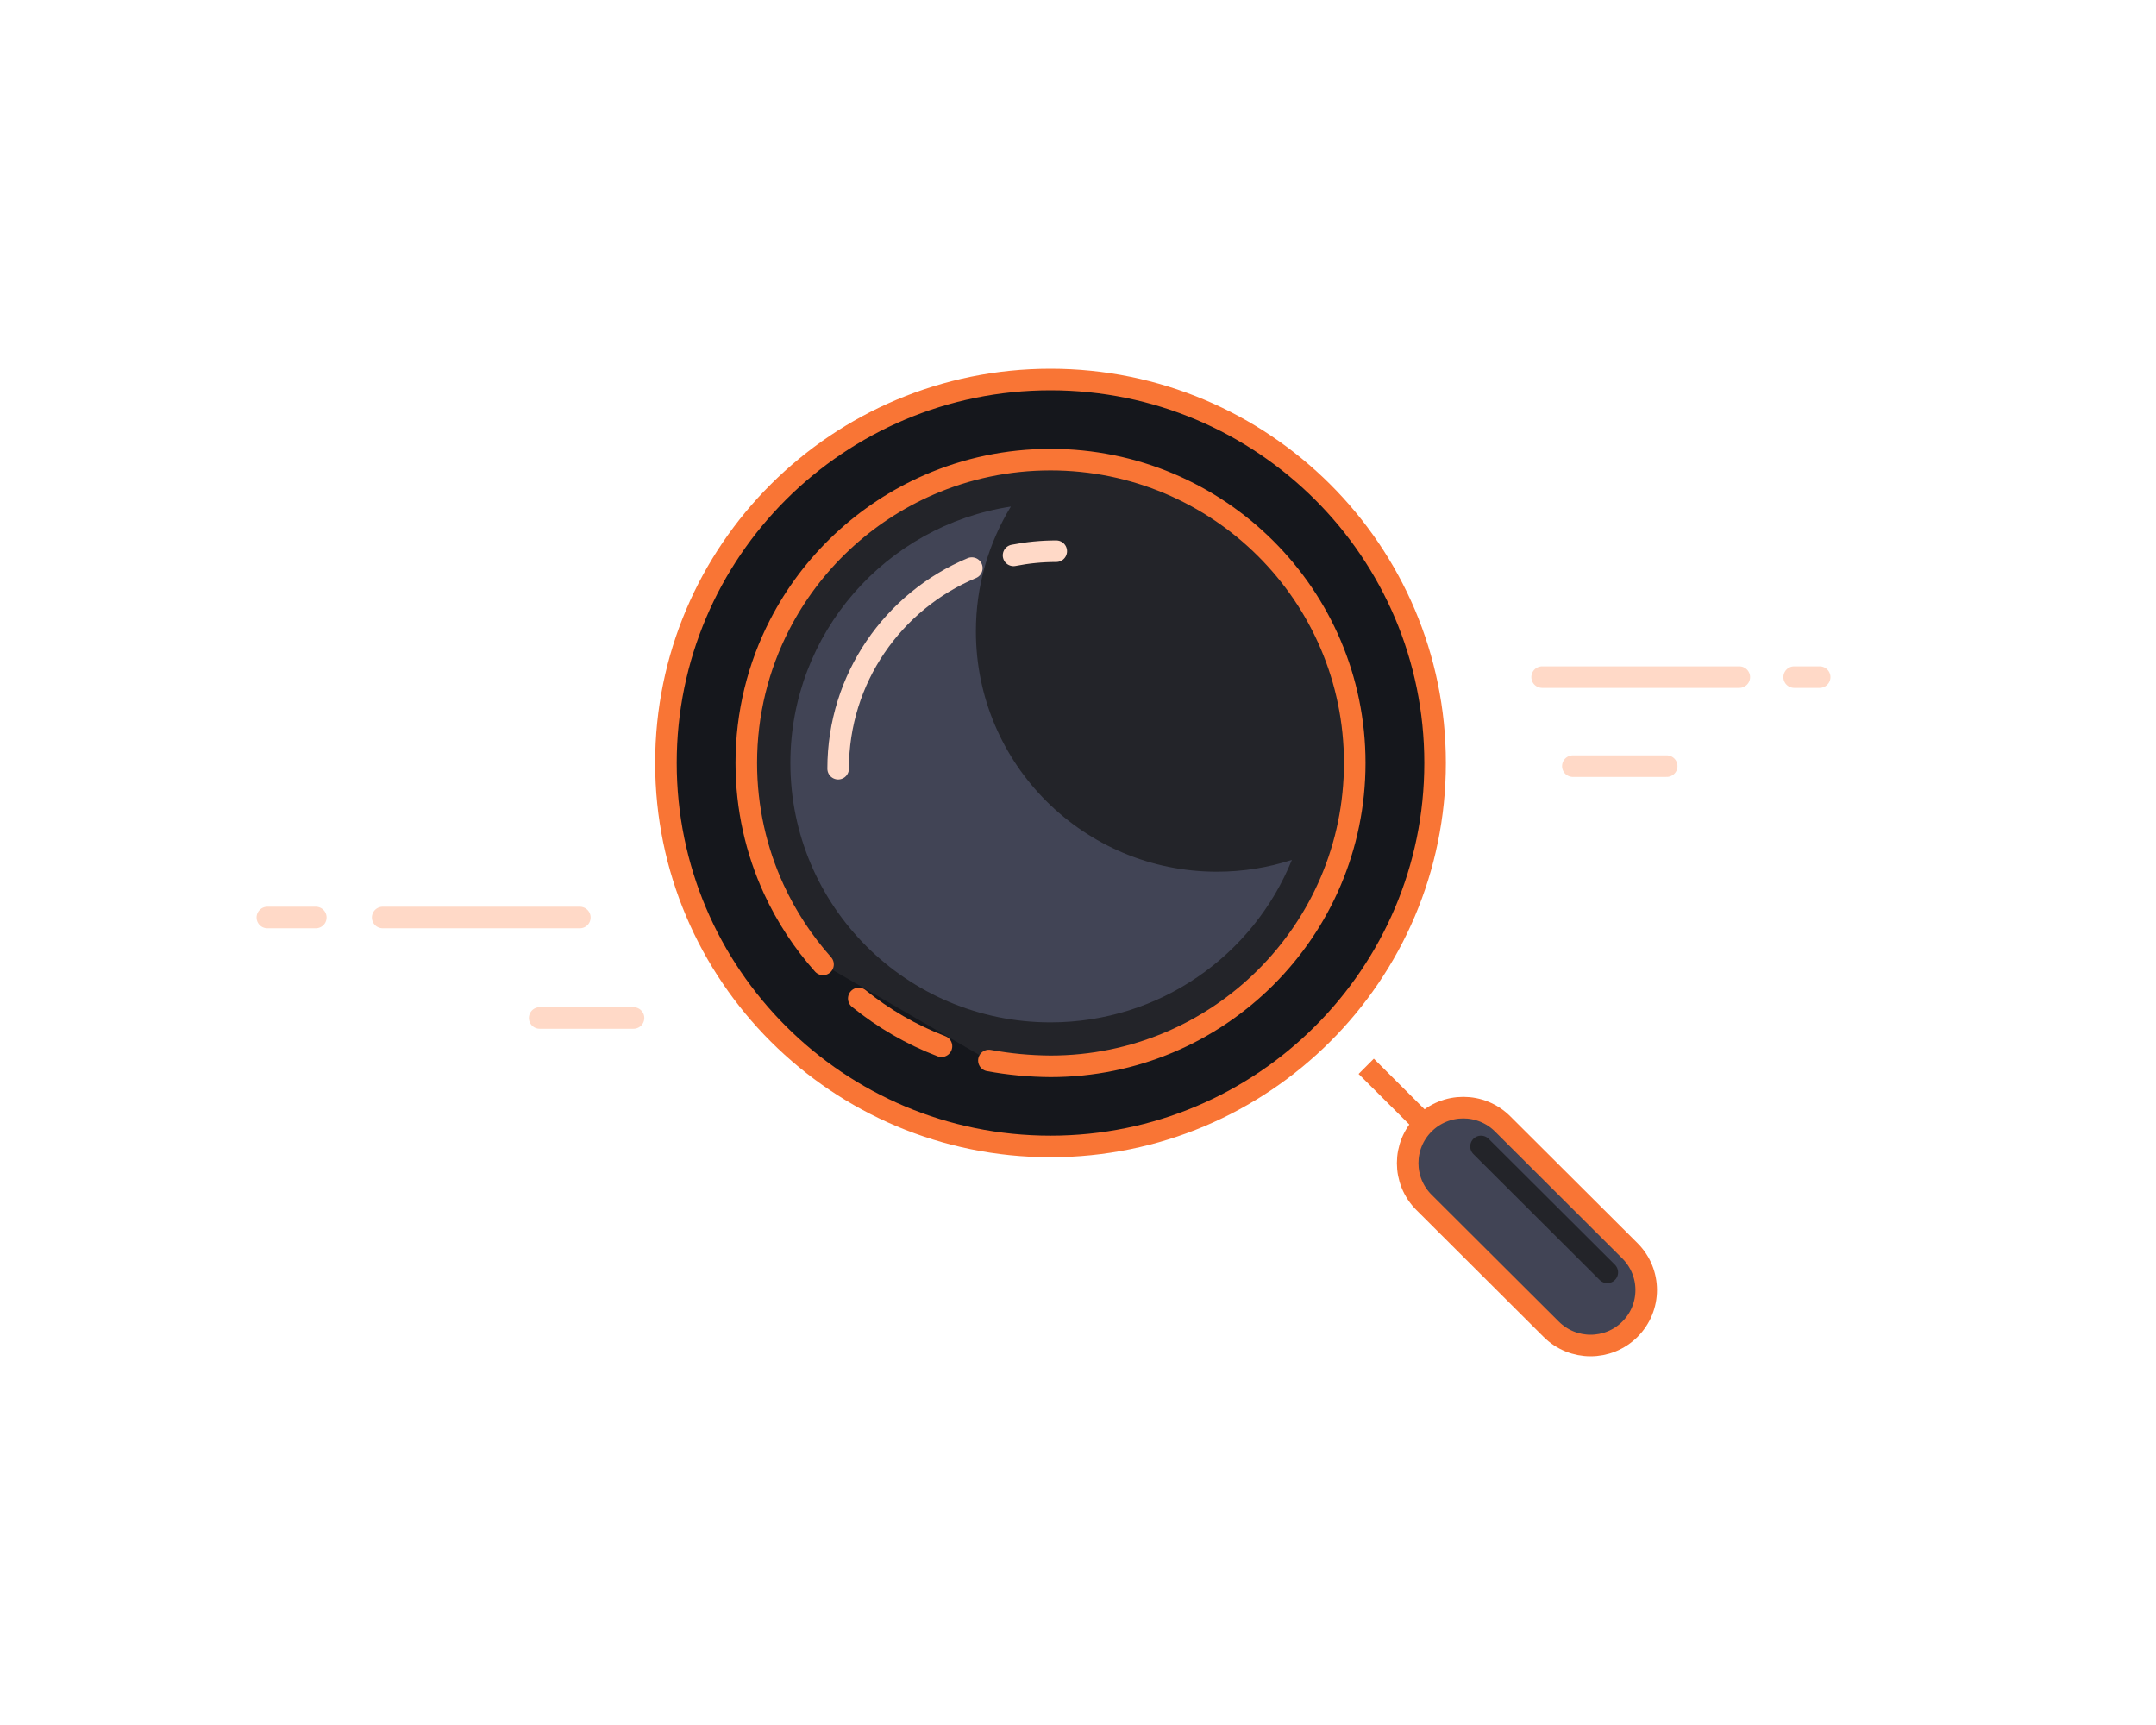
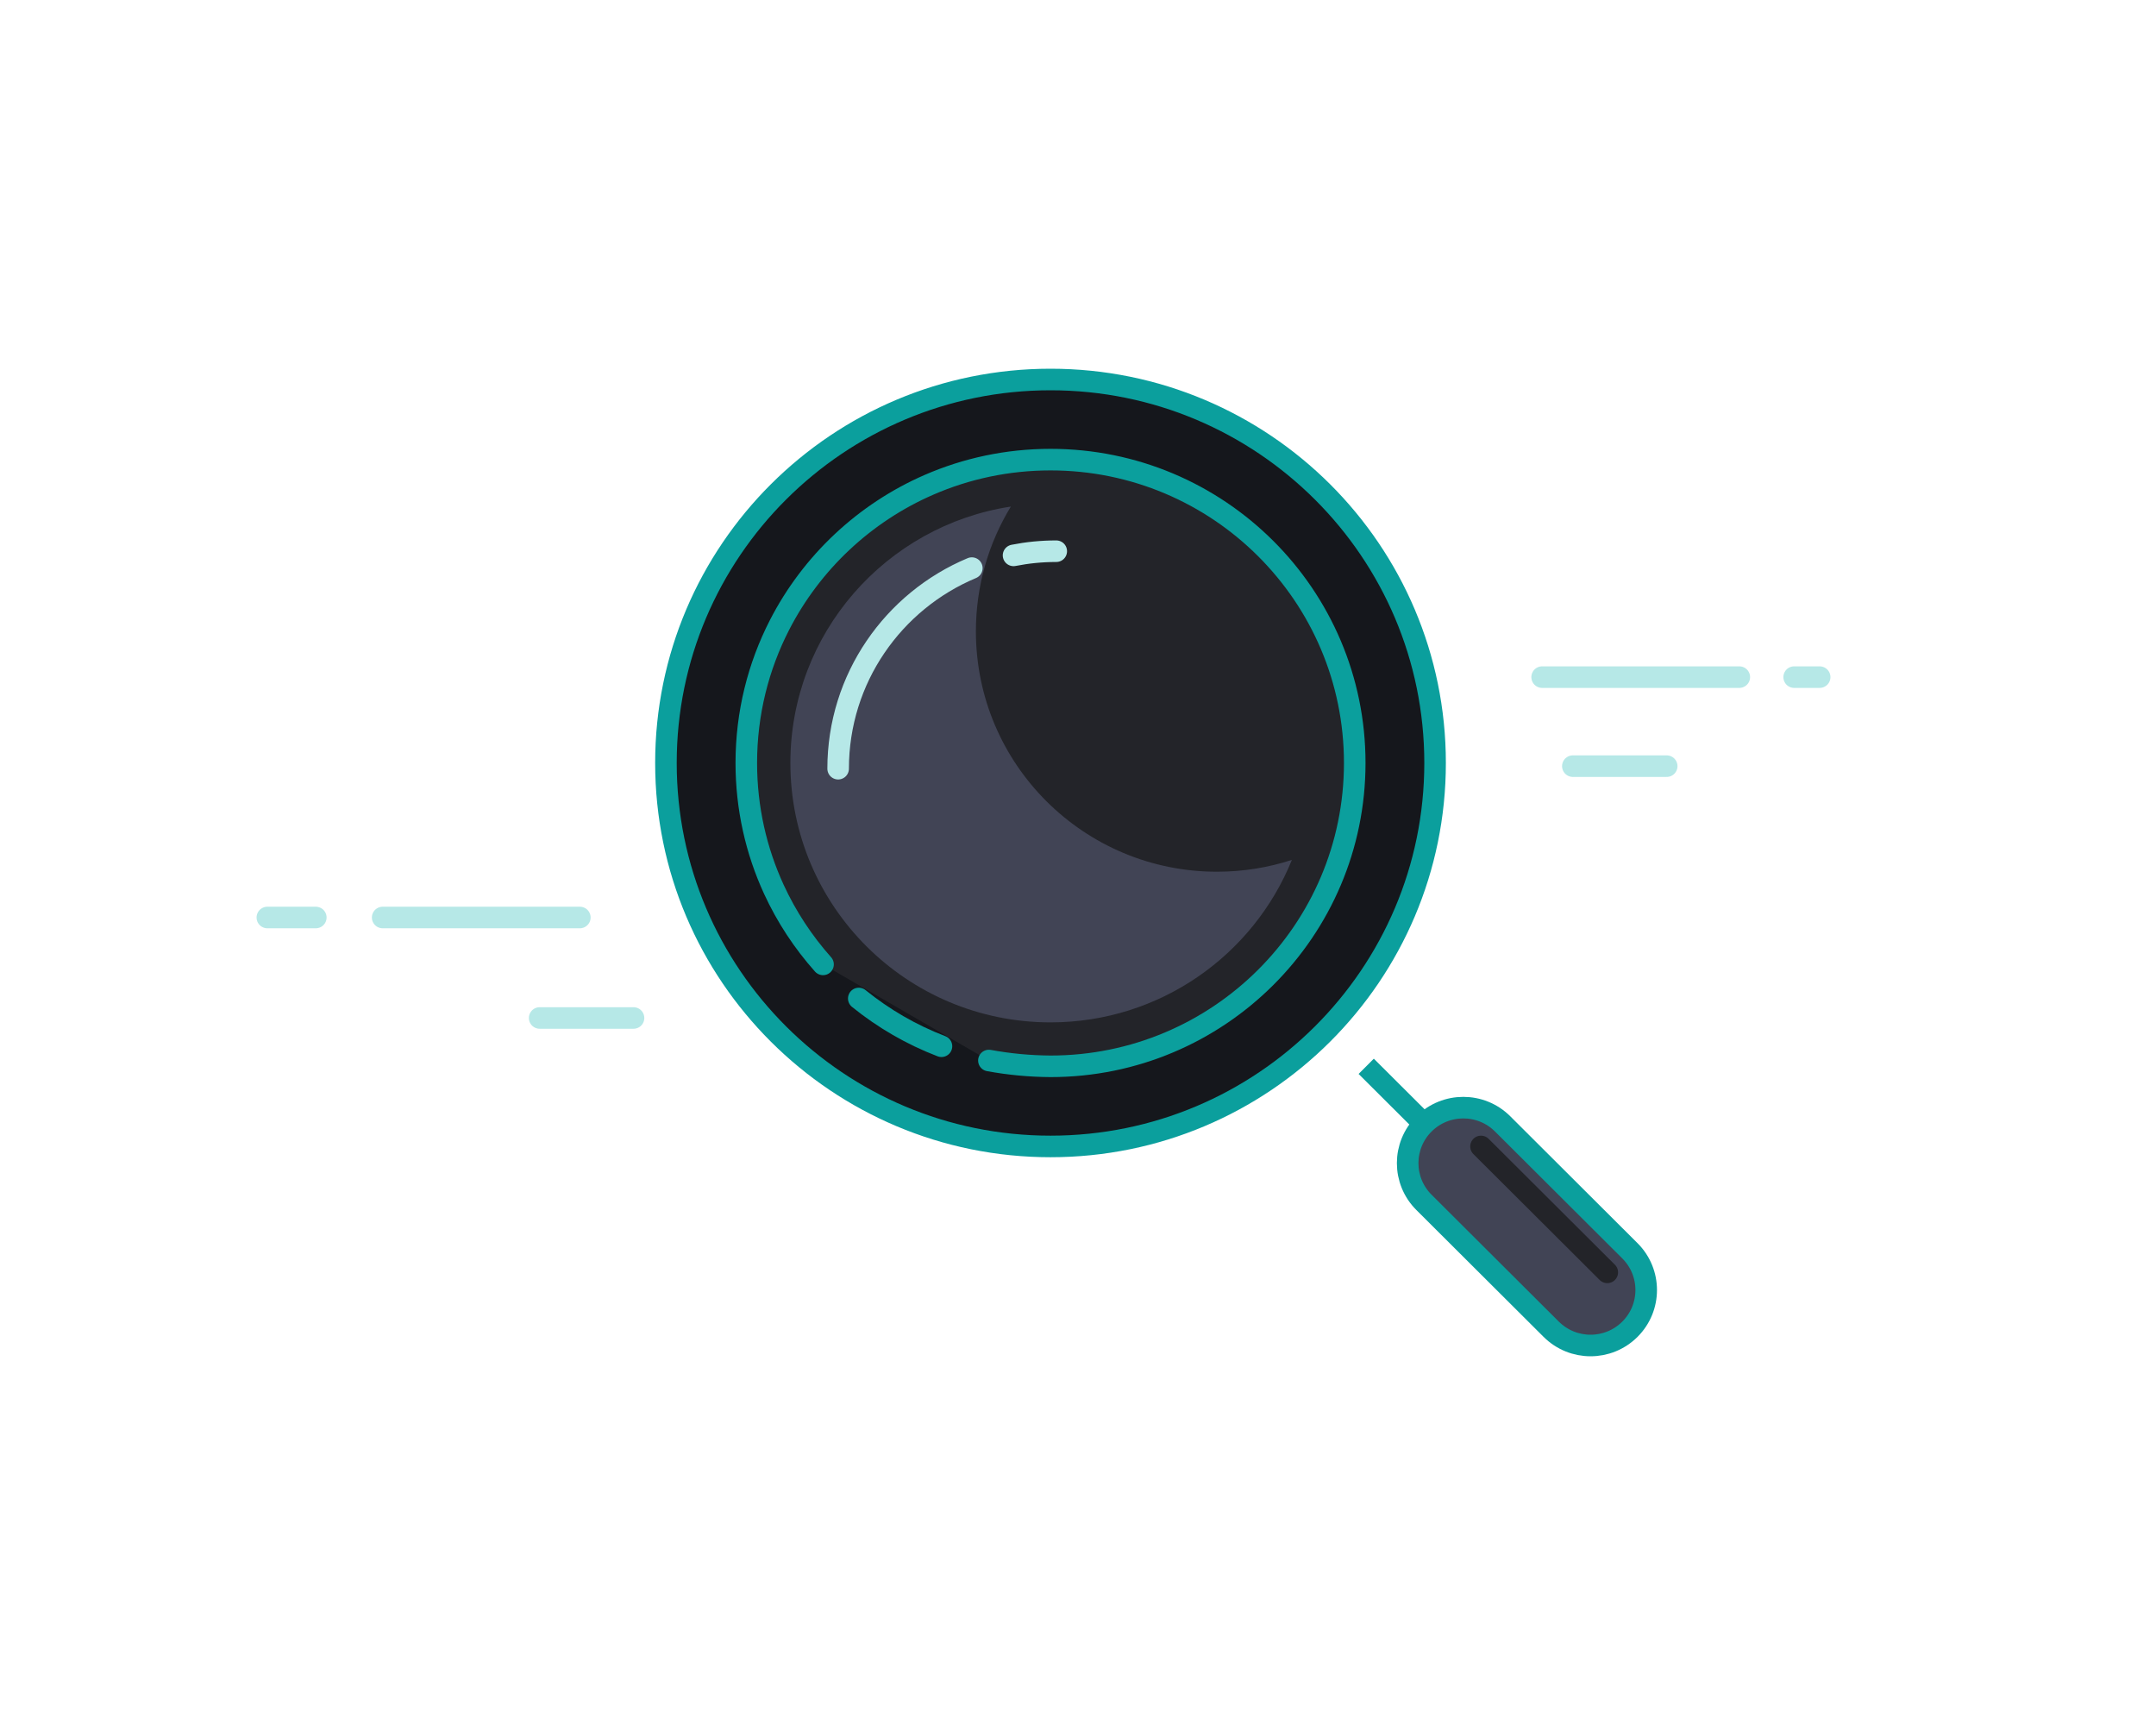
<svg xmlns="http://www.w3.org/2000/svg" width="250" height="200" viewBox="0 0 250 200" fill="none">
-   <path d="M121.813 132.921C146.441 132.921 166.406 113.016 166.406 88.461C166.406 63.906 146.441 44 121.813 44C97.184 44 77.219 63.906 77.219 88.461C77.219 113.016 97.184 132.921 121.813 132.921Z" fill="#15171C" stroke="#F97535" stroke-width="2.5" />
+   <path d="M121.813 132.921C146.441 132.921 166.406 113.016 166.406 88.461C166.406 63.906 146.441 44 121.813 44C97.184 44 77.219 63.906 77.219 88.461C77.219 113.016 97.184 132.921 121.813 132.921Z" fill="#15171C" stroke="#0b9f9d" stroke-width="2.5" />
  <path fill-rule="evenodd" clip-rule="evenodd" d="M114.668 122.959C117.009 123.39 119.391 123.614 121.813 123.631C141.295 123.631 157.089 107.885 157.089 88.461C157.089 69.037 141.295 53.29 121.813 53.29C116.808 53.29 112.047 54.329 107.735 56.203C100.24 59.459 94.101 65.235 90.393 72.457C87.928 77.258 86.538 82.697 86.538 88.461C86.538 93.69 87.682 98.652 89.735 103.113C91.201 106.297 93.13 109.226 95.436 111.813" fill="#232429" />
-   <path d="M114.668 122.959C117.009 123.39 119.391 123.614 121.813 123.631C141.295 123.631 157.089 107.885 157.089 88.461C157.089 69.037 141.295 53.29 121.813 53.29C116.808 53.29 112.047 54.329 107.735 56.203C100.24 59.459 94.101 65.235 90.393 72.457C87.928 77.258 86.538 82.697 86.538 88.461C86.538 93.69 87.682 98.652 89.735 103.113C91.201 106.297 93.13 109.226 95.436 111.813" stroke="#F97535" stroke-width="2.5" stroke-linecap="round" />
-   <path d="M99.579 115.767C102.439 118.084 105.669 119.964 109.168 121.304" stroke="#F97535" stroke-width="2.5" stroke-linecap="round" />
-   <path d="M158.42 123.631L166.407 131.594" stroke="#F97535" stroke-width="2.5" />
-   <path fill-rule="evenodd" clip-rule="evenodd" d="M165.116 130.307C162.597 132.819 162.597 136.892 165.116 139.404L179.872 154.116C182.392 156.628 186.477 156.628 188.996 154.116C191.516 151.604 191.516 147.531 188.996 145.019L174.24 130.307C171.721 127.795 167.636 127.795 165.116 130.307Z" fill="#414455" stroke="#F97535" stroke-width="2.5" />
+   <path d="M114.668 122.959C117.009 123.39 119.391 123.614 121.813 123.631C141.295 123.631 157.089 107.885 157.089 88.461C157.089 69.037 141.295 53.29 121.813 53.29C116.808 53.29 112.047 54.329 107.735 56.203C100.24 59.459 94.101 65.235 90.393 72.457C87.928 77.258 86.538 82.697 86.538 88.461C86.538 93.69 87.682 98.652 89.735 103.113C91.201 106.297 93.13 109.226 95.436 111.813" stroke="#0b9f9d" stroke-width="2.5" stroke-linecap="round" />
+   <path d="M99.579 115.767C102.439 118.084 105.669 119.964 109.168 121.304" stroke="#0b9f9d" stroke-width="2.5" stroke-linecap="round" />
+   <path d="M158.42 123.631L166.407 131.594" stroke="#0b9f9d" stroke-width="2.5" />
+   <path fill-rule="evenodd" clip-rule="evenodd" d="M165.116 130.307C162.597 132.819 162.597 136.892 165.116 139.404L179.872 154.116C182.392 156.628 186.477 156.628 188.996 154.116C191.516 151.604 191.516 147.531 188.996 145.019L174.24 130.307C171.721 127.795 167.636 127.795 165.116 130.307Z" fill="#414455" stroke="#0b9f9d" stroke-width="2.5" />
  <path d="M171.731 132.921L186.374 147.52" stroke="#232429" stroke-width="2.5" stroke-linecap="round" />
  <path fill-rule="evenodd" clip-rule="evenodd" d="M113.161 73.198C113.161 88.591 125.676 101.069 141.115 101.069C144.148 101.069 147.068 100.587 149.802 99.697C145.339 110.74 134.489 118.536 121.813 118.536C105.153 118.536 91.648 105.071 91.648 88.461C91.648 73.41 102.737 60.941 117.214 58.733C114.642 62.951 113.161 67.902 113.161 73.198Z" fill="#414455" />
-   <path d="M122.479 63.908C120.784 63.908 119.127 64.074 117.526 64.391M112.688 65.867C103.581 69.682 97.187 78.659 97.187 89.124" stroke="#FFD9C7" stroke-width="2.5" stroke-linecap="round" />
-   <path d="M193.263 88.829H182.38M201.682 78.507H178.818H201.682ZM211 78.507H208.043H211Z" stroke="#FFD9C7" stroke-width="2.5" stroke-linecap="round" stroke-linejoin="round" />
-   <path d="M73.46 118.027H62.577M67.236 106.377H44.372H67.236ZM36.619 106.377H31H36.619Z" stroke="#FFD9C7" stroke-width="2.5" stroke-linecap="round" stroke-linejoin="round" />
+   <path d="M122.479 63.908C120.784 63.908 119.127 64.074 117.526 64.391M112.688 65.867C103.581 69.682 97.187 78.659 97.187 89.124" stroke="#B6E8E7" stroke-width="2.5" stroke-linecap="round" />
+   <path d="M193.263 88.829H182.38M201.682 78.507H178.818H201.682ZM211 78.507H208.043H211Z" stroke="#B6E8E7" stroke-width="2.5" stroke-linecap="round" stroke-linejoin="round" />
+   <path d="M73.46 118.027H62.577M67.236 106.377H44.372H67.236ZM36.619 106.377H31H36.619Z" stroke="#B6E8E7" stroke-width="2.5" stroke-linecap="round" stroke-linejoin="round" />
</svg>
